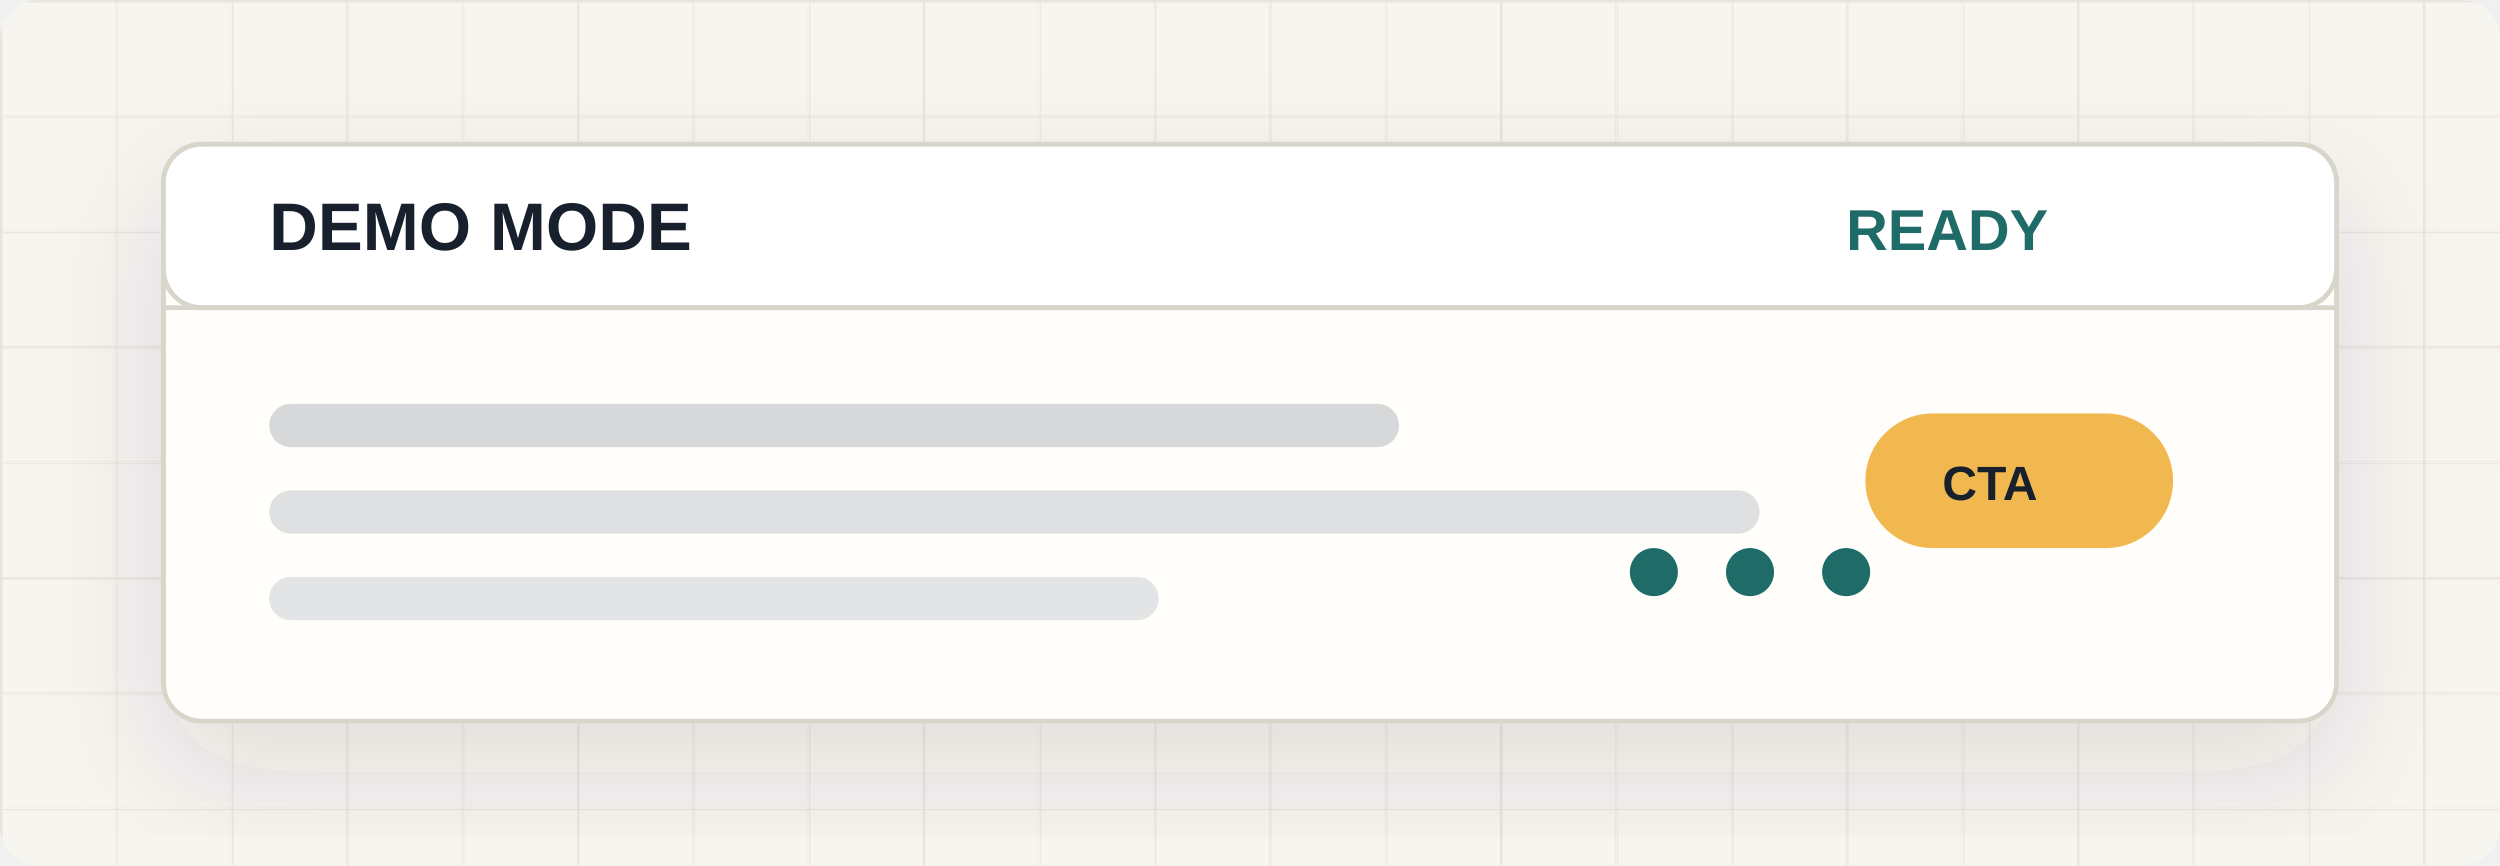
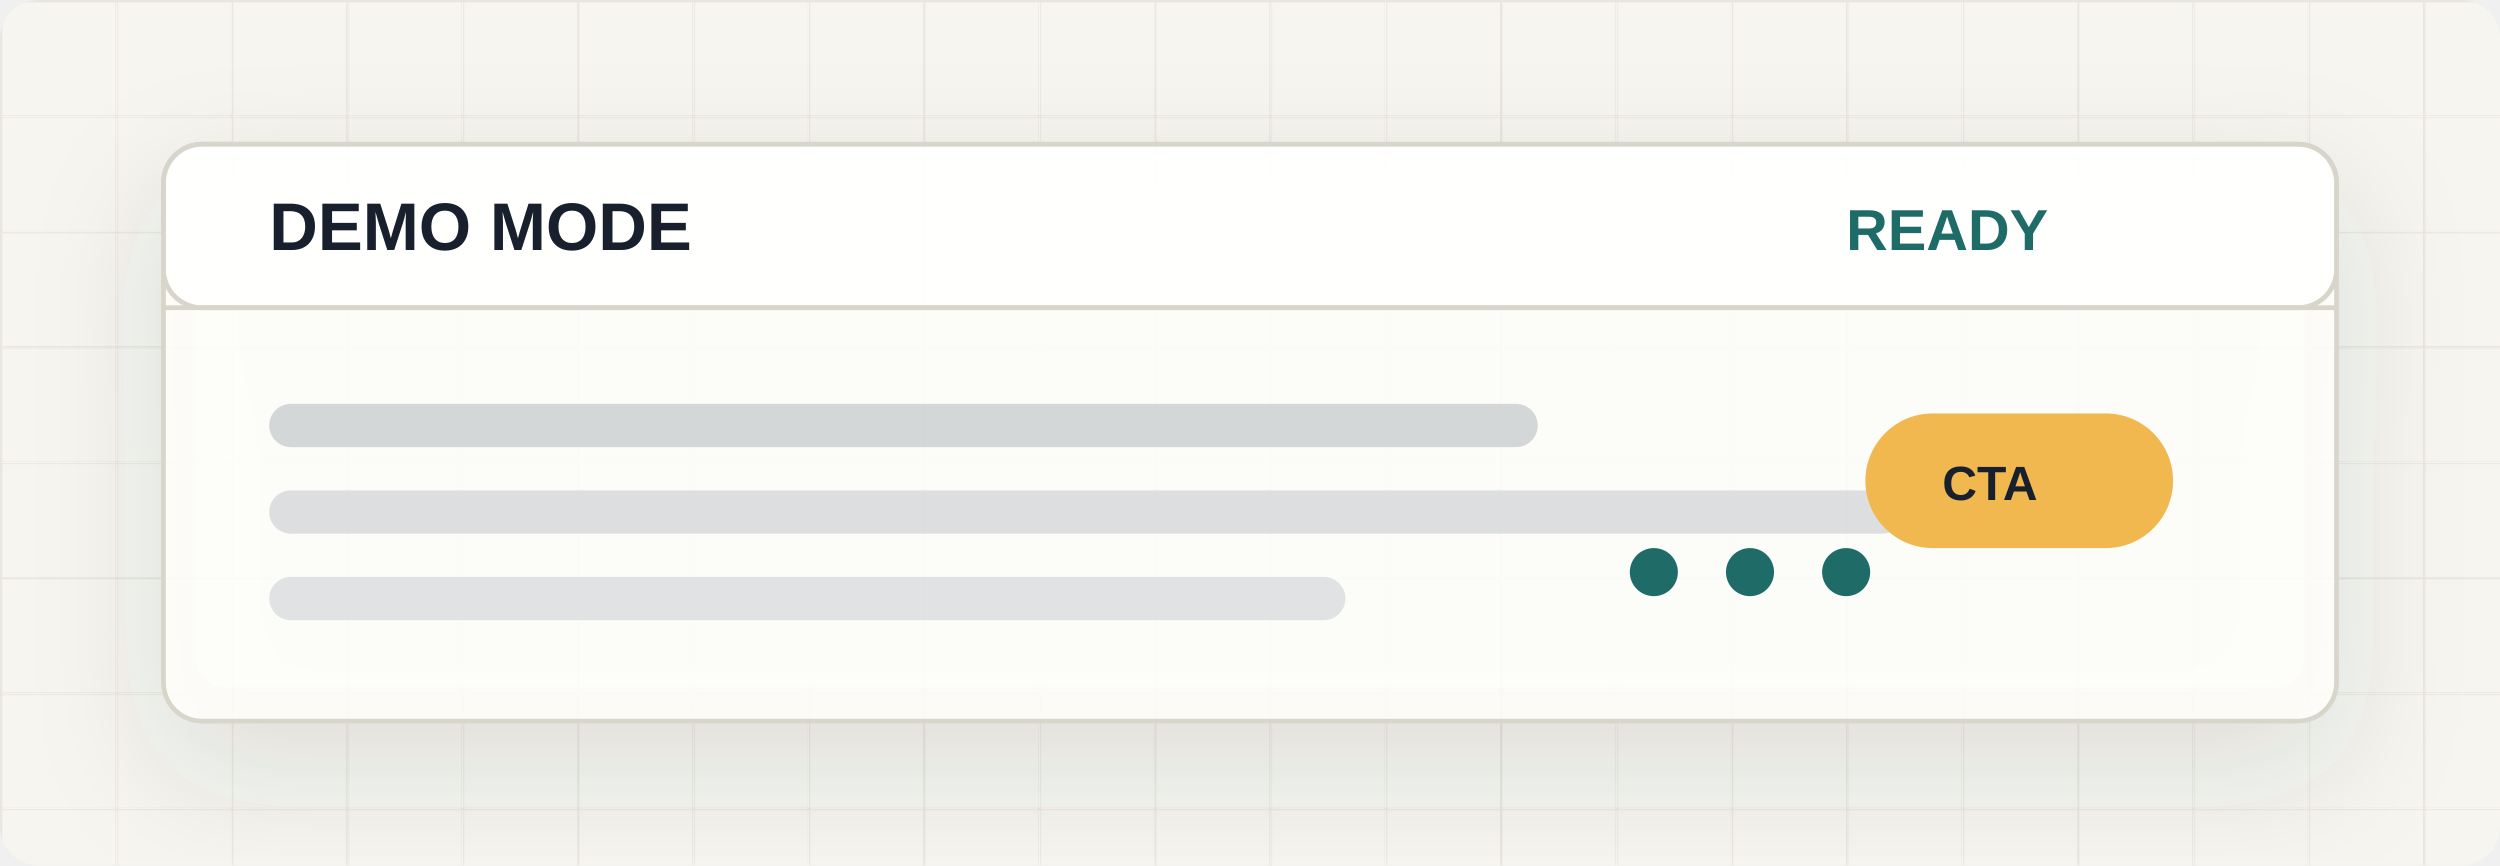
- <svg xmlns="http://www.w3.org/2000/svg" width="520" height="180" viewBox="0 0 520 180" fill="none" role="img" aria-labelledby="title desc">
+ <svg xmlns="http://www.w3.org/2000/svg" width="676" height="234" viewBox="0 0 676 234" fill="none" role="img" aria-labelledby="title desc">
  <defs>
-     <pattern id="grid" width="24" height="24" patternUnits="userSpaceOnUse">
-       <path d="M 24 0 L 0 0 0 24" fill="none" stroke="#E4E0D7" stroke-width="1" />
+     <pattern id="grid" width="31.2" height="31.2" patternUnits="userSpaceOnUse">
+       <path d="M 31.2 0 L 0 0 0 31.2" fill="none" stroke="#E4E0D7" stroke-width="1.3" />
    </pattern>
    <linearGradient id="shine" x1="0" y1="0" x2="1" y2="0">
      <stop offset="0" stop-color="#1F6B68" stop-opacity="0" />
      <stop offset="0.5" stop-color="#1F6B68" stop-opacity="0.22" />
      <stop offset="1" stop-color="#1F6B68" stop-opacity="0" />
    </linearGradient>
-     <filter id="softShadow" x="-20%" y="-20%" width="140%" height="140%">
-       <feDropShadow dx="0" dy="10" stdDeviation="12" flood-color="#2F3E46" flood-opacity="0.12" />
+     <filter id="softShadow" x="-18%" y="-24%" width="136%" height="148%">
+       <feDropShadow dx="0" dy="13" stdDeviation="17" flood-color="#2F3E46" flood-opacity="0.14" />
    </filter>
  </defs>
-   <rect width="520" height="180" rx="8" fill="#F7F5F0" />
-   <rect width="520" height="180" rx="8" fill="url(#grid)" opacity="0.8" />
+   <rect width="676" height="234" rx="10.4" fill="#F7F5F0" />
+   <rect width="676" height="234" rx="10.4" fill="url(#grid)" opacity="0.72" />
  <g filter="url(#softShadow)">
-     <rect x="34" y="30" width="452" height="120" rx="8" fill="#FFFEFB" stroke="#D8D5CB" />
-     <rect x="34" y="30" width="452" height="34" rx="8" fill="#FFFFFF" stroke="#D8D5CB" />
-     <path d="M34 64H486" stroke="#D8D5CB" />
+     <rect x="44.2" y="39" width="587.6" height="156" rx="10.4" fill="#FFFEFB" fill-opacity="0.86" stroke="#D8D5CB" stroke-width="1.3" />
+     <rect x="44.2" y="39" width="587.6" height="44.2" rx="10.4" fill="#FFFFFF" fill-opacity="0.72" stroke="#D8D5CB" stroke-width="1.3" />
+     <rect x="53" y="48" width="570" height="138" rx="8" fill="#FFFFFF" opacity="0.16" />
+     <path d="M44.2 83.2H631.8" stroke="#D8D5CB" stroke-width="1.3" />
  </g>
-   <text x="56" y="52" fill="#17202C" font-family="Segoe UI, Arial, sans-serif" font-size="14" font-weight="800">DEMO MODE</text>
-   <text x="384" y="52" fill="#1F6B68" font-family="Segoe UI, Arial, sans-serif" font-size="12" font-weight="800">READY</text>
-   <rect x="56" y="84" width="235" height="9" rx="4.5" fill="#334155" opacity="0.2" />
-   <rect x="56" y="102" width="310" height="9" rx="4.5" fill="#334155" opacity="0.16" />
-   <rect x="56" y="120" width="185" height="9" rx="4.5" fill="#334155" opacity="0.14" />
-   <rect x="388" y="86" width="64" height="28" rx="14" fill="#F0B84F" />
-   <text x="404" y="104" fill="#17202C" font-family="Segoe UI, Arial, sans-serif" font-size="10" font-weight="900">CTA</text>
+   <text x="72.8" y="67.6" fill="#17202C" font-family="Segoe UI, Arial, sans-serif" font-size="18.2" font-weight="800">DEMO MODE</text>
+   <text x="499.2" y="67.6" fill="#1F6B68" font-family="Segoe UI, Arial, sans-serif" font-size="15.6" font-weight="800">READY</text>
+   <rect x="72.8" y="109.2" width="343" height="11.7" rx="5.85" fill="#334155" opacity="0.2" />
+   <rect x="72.8" y="132.6" width="442" height="11.7" rx="5.85" fill="#334155" opacity="0.16" />
+   <rect x="72.8" y="156" width="291" height="11.7" rx="5.85" fill="#334155" opacity="0.14" />
+   <rect x="504.4" y="111.8" width="83.2" height="36.4" rx="18.2" fill="#F0B84F" />
+   <text x="525.2" y="135.2" fill="#17202C" font-family="Segoe UI, Arial, sans-serif" font-size="13" font-weight="900">CTA</text>
  <g>
-     <circle cx="344" cy="119" r="5" fill="#1F6B68">
+     <circle cx="447.2" cy="154.7" r="6.5" fill="#1F6B68">
      <animate attributeName="opacity" values="0.35;1;0.35" dur="1.2s" repeatCount="indefinite" />
    </circle>
-     <circle cx="364" cy="119" r="5" fill="#1F6B68">
+     <circle cx="473.2" cy="154.7" r="6.5" fill="#1F6B68">
      <animate attributeName="opacity" values="0.35;1;0.35" dur="1.2s" begin="0.15s" repeatCount="indefinite" />
    </circle>
-     <circle cx="384" cy="119" r="5" fill="#1F6B68">
+     <circle cx="499.2" cy="154.7" r="6.5" fill="#1F6B68">
      <animate attributeName="opacity" values="0.35;1;0.35" dur="1.2s" begin="0.3s" repeatCount="indefinite" />
    </circle>
  </g>
-   <rect x="-160" y="30" width="120" height="120" fill="url(#shine)">
-     <animate attributeName="x" values="-160;560" dur="3.2s" repeatCount="indefinite" />
+   <rect x="-208" y="39" width="172" height="156" fill="url(#shine)" opacity="0.9">
+     <animate attributeName="x" values="-208;728" dur="3.2s" repeatCount="indefinite" />
  </rect>
</svg>
